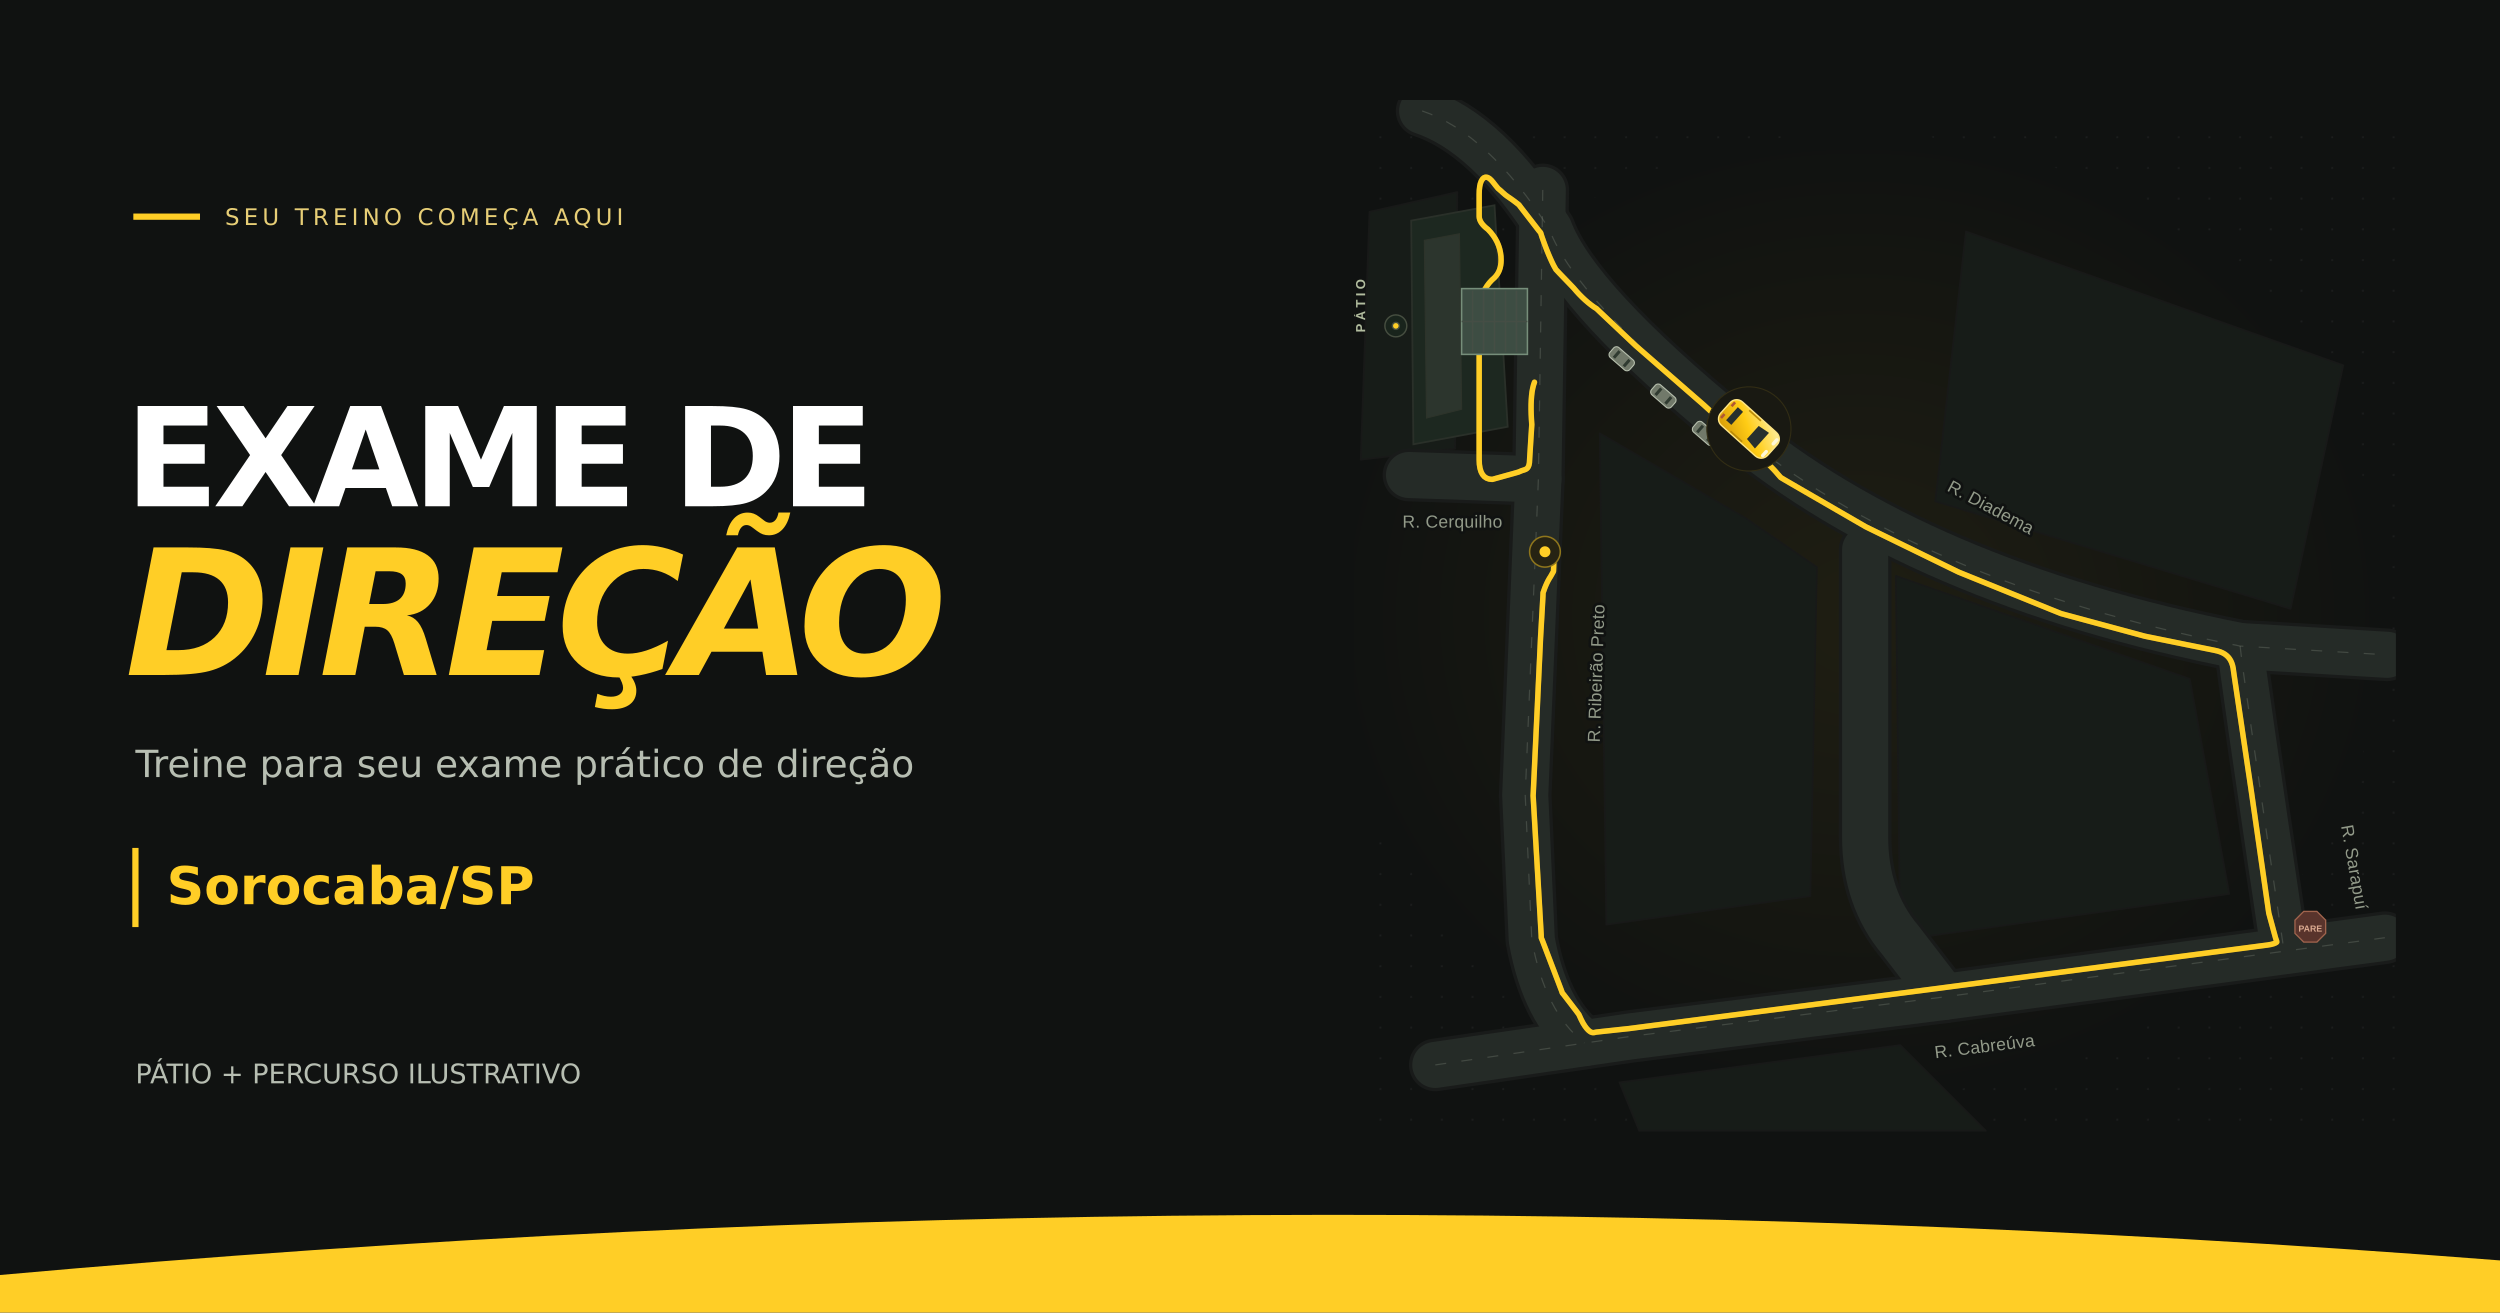
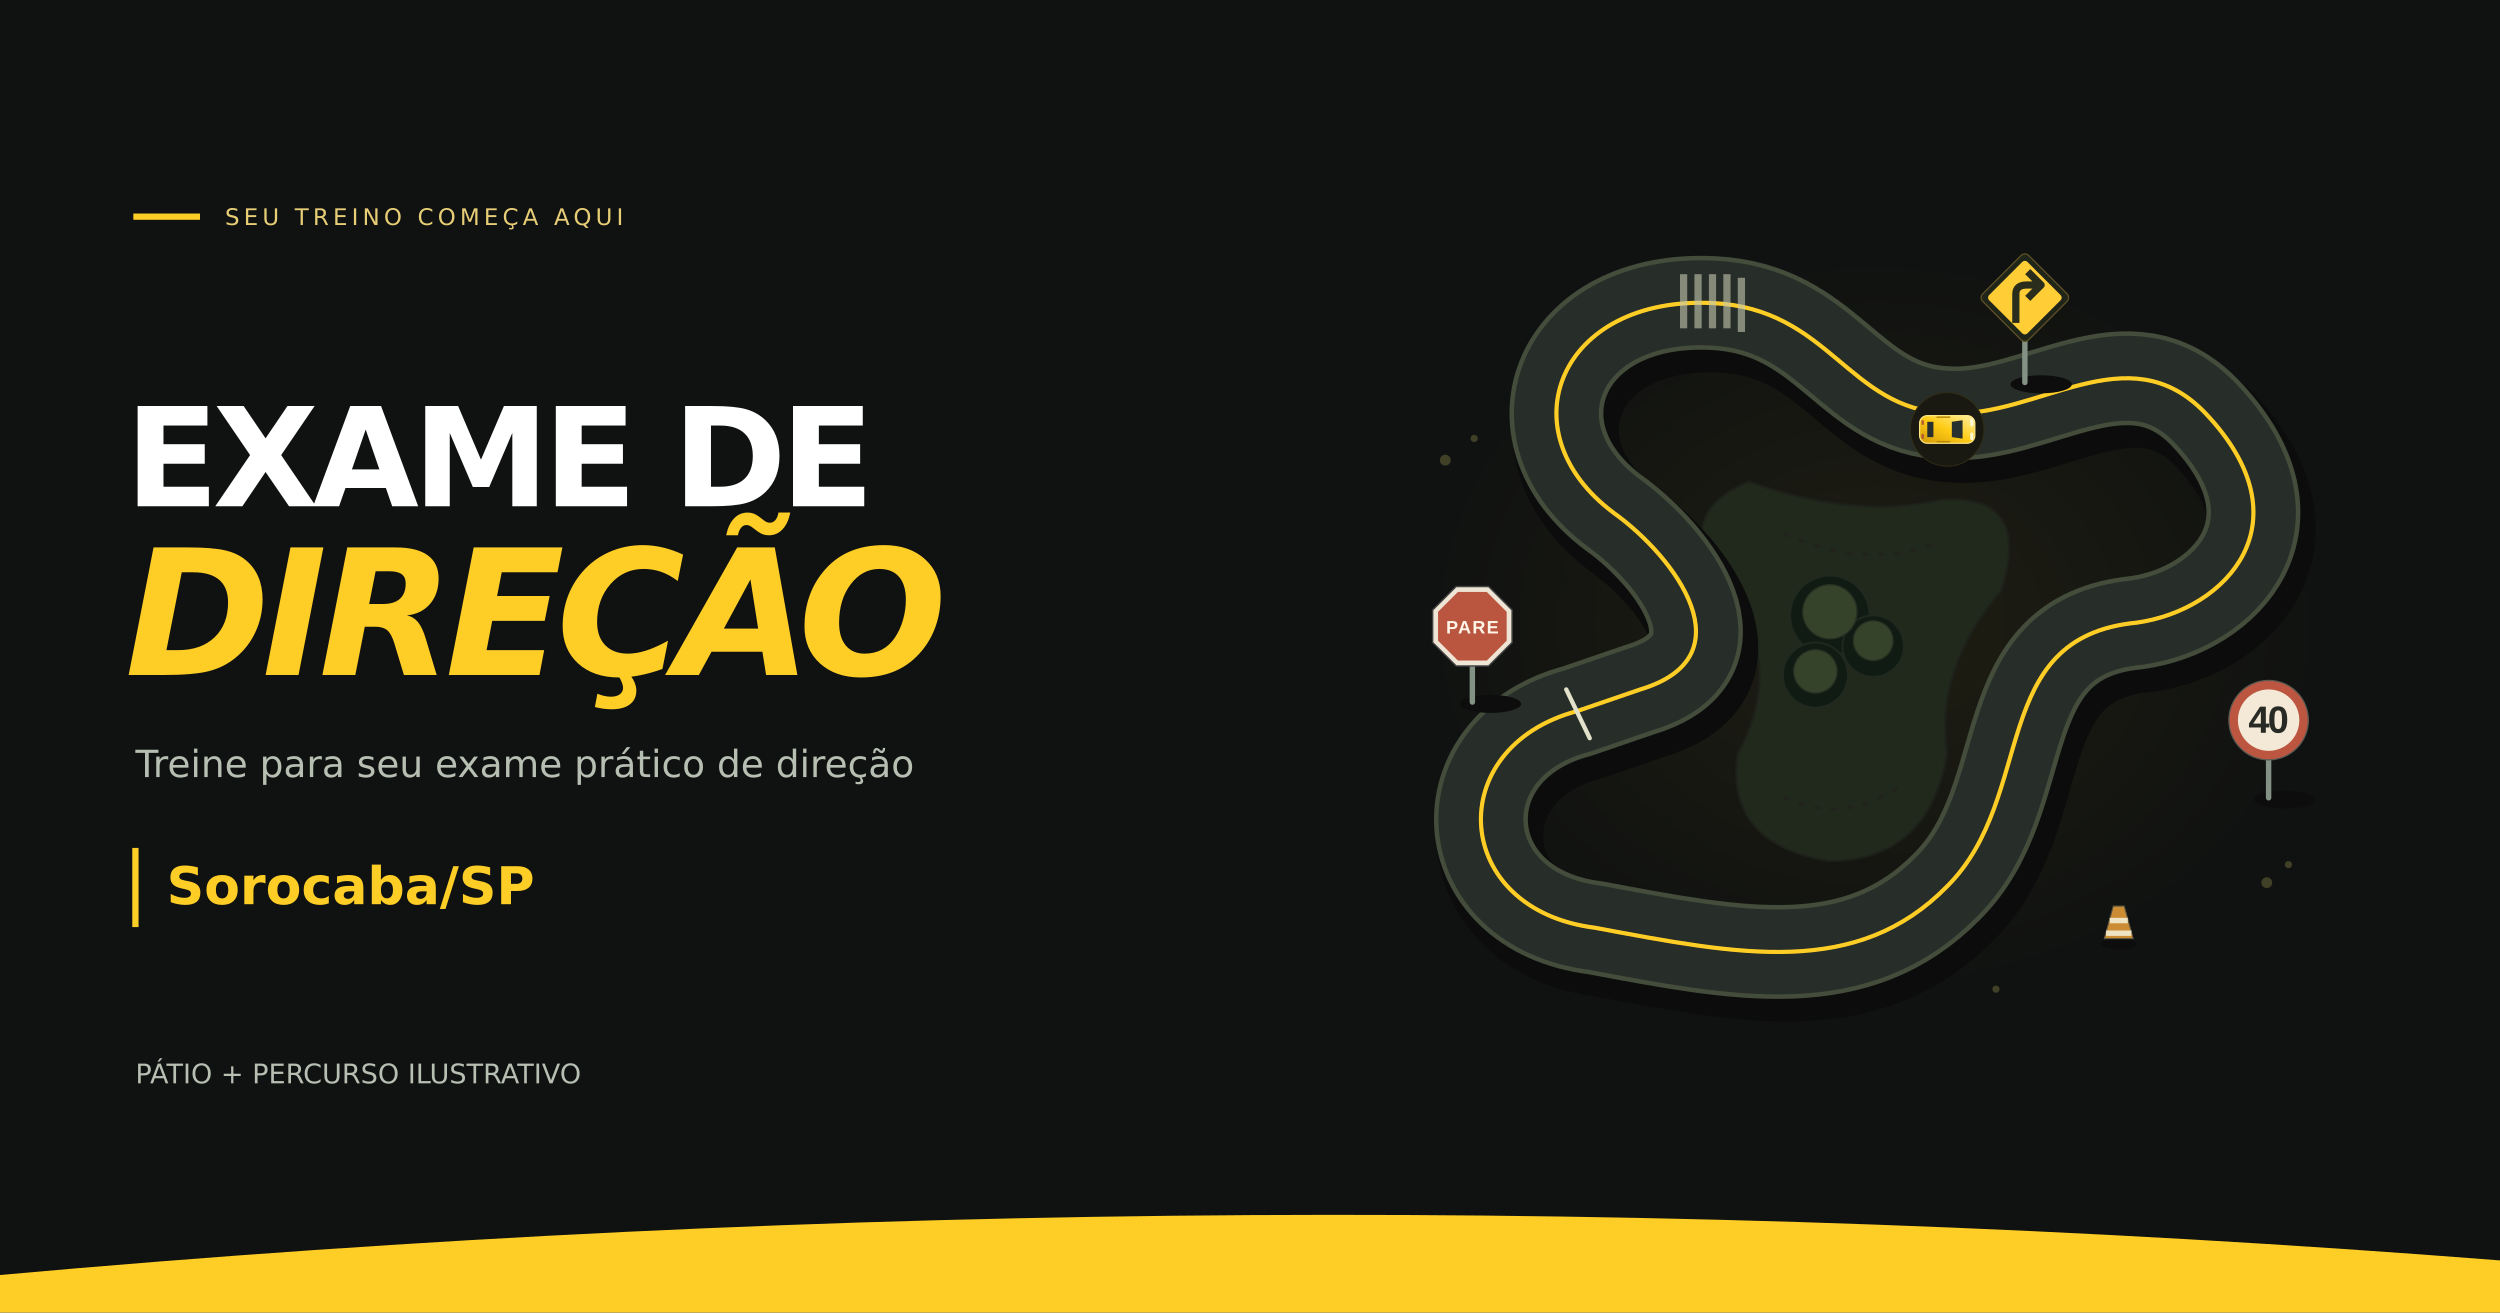
<svg xmlns="http://www.w3.org/2000/svg" width="1200" height="630" viewBox="0 0 1200 630">
-   <style>.hero-blocks path{fill:#171c18;stroke:#181918;stroke-width:.8;stroke-linejoin:round}
+   <style>.hero-blocks path{fill:#171c18;stroke:#171918;stroke-width:.8;stroke-linejoin:round}
.hero-road-outline path{fill:none;stroke:#191b1a;stroke-width:24;stroke-linejoin:round;stroke-linecap:round}.hero-roads path{fill:none;stroke:#252b27;stroke-width:21;stroke-linejoin:round;stroke-linecap:round}
.hero-lane-lines path{fill:none;stroke:#81897c;stroke-width:.55;stroke-dasharray:5 7;opacity:.32}
.hero-yard{fill:#1d2820;stroke:#2a3029;stroke-width:.8}.hero-yard-building{fill:#2c352d;stroke:#2d332a;stroke-width:.5}
#hero-route-base{fill:none;stroke:#79651a;stroke-width:2.4;stroke-linejoin:round;stroke-linecap:round}
#hero-route-progress{fill:none;stroke:#ffce26;stroke-width:2.5;stroke-linejoin:round;stroke-linecap:round;}
.hero-map-labels text{font-family:Arial,sans-serif;fill:#929a89;font-size:8px;letter-spacing:.1px;paint-order:stroke;stroke:#101211;stroke-width:2.5px;stroke-linejoin:round}
.hero-patio-pin{fill:#19241c;stroke:#464e40;stroke-width:.65}.hero-patio-pin text{fill:#b2bd9f;stroke:none;font:bold 6px Arial,sans-serif;letter-spacing:1.5px}
.hero-parked rect{fill:#71796a;stroke:#b7c0ae;stroke-width:.5}.hero-parked path{stroke:#303b31;stroke-width:1.4}
.hero-stop-pin path{fill:#59342c;stroke:#a1644d;stroke-width:.6}.hero-stop-pin text{fill:#dcab91;text-anchor:middle;font:bold 4px Arial,sans-serif}
.hero-destination circle:first-child{fill:#262313;stroke:#8f761c;stroke-width:.7}.hero-destination circle:last-child{fill:#ffce26}
.hero-car-aura{fill:#191912;stroke:#322d14;stroke-width:.6}
.hero-car-left,.hero-car-right{fill:#ffc129;opacity:0}.hero-preview[data-playing=true] #hero-car[data-signal=left] .hero-car-left,.hero-preview[data-playing=true] #hero-car[data-signal=right] .hero-car-right{opacity:1;animation:hero-signal .85s steps(2,end) infinite}
.hero-preview[data-playing=false] #hero-car[data-signal=left] .hero-car-left,.hero-preview[data-playing=false] #hero-car[data-signal=right] .hero-car-right{opacity:1}
#hero-car[data-under-roof=true]{opacity:.3}
.hero-canopy path:first-child{fill:#3d4d43;stroke:#768e7a;stroke-width:.7}.hero-canopy path:last-child{fill:none;stroke:#454e45;stroke-width:.7}
+ /* Estrada da capa: ilustração livre, com placas e paisagismo. */
+ .hero-preview:before{inset:13% -2% 3%;border-color:#151716;transform:rotate(-18deg)}
+ .hero-map-stage{aspect-ratio:600 / 480;mask-image:none}
+ .hero-park{fill:#20291c;stroke:#1d211a;stroke-width:1.2}
+ .hero-park-ring{fill:none;stroke:#21231c;stroke-width:2;stroke-linecap:round;stroke-dasharray:2 7}
+ .hero-trees circle:nth-child(-n+3){fill:#101c13;stroke:#20281f;stroke-width:1;}
+ .hero-trees circle:nth-child(n+4){fill:#34432a;stroke:#293023;stroke-width:.7}
+ .hero-scenic-dots{fill:#404027}
+ .hero-road-shadow{fill:none;stroke:#0b0c0b;stroke-width:59;transform:translate(5px,9px);stroke-linejoin:round}
+ .hero-ribbon-curb{fill:none;stroke:#444c3b;stroke-width:52;stroke-linejoin:round}
+ .hero-ribbon{fill:none;stroke:#272d28;stroke-width:47;stroke-linejoin:round}
+ .hero-ribbon-dashes{fill:none;stroke:#676b5e;stroke-width:1.15;stroke-dasharray:7 10;stroke-linecap:round}
+ .hero-road-art #hero-route-base{stroke:#5a4c18;stroke-width:2}.hero-road-art #hero-route-progress{stroke:#ffce26;stroke-width:2.3;}
+ .hero-crosswalk path{stroke:#c3c8af;stroke-width:4;opacity:.6}
+ .hero-stop-line{fill:none;stroke:#e2e1ca;stroke-width:2.4;stroke-linecap:round}
+ .hero-sign-shadow{fill:#0c0d0c}.hero-sign-post{fill:none;stroke:#839284;stroke-width:3;stroke-linecap:round}
+ .hero-road-sign{}
+ .hero-sign-stop-edge{fill:#efe5d4;stroke:#404141;stroke-width:.8}.hero-sign-stop-face{fill:#ba5540}.hero-sign-stop text{fill:#fff6e9;font:800 10px Arial,sans-serif;text-anchor:middle;letter-spacing:.7px}
+ .hero-sign-speed-edge{fill:#bd5640;stroke:#5c5a53;stroke-width:.7}.hero-sign-speed-face{fill:#f3e9d6}.hero-sign-speed text{fill:#282b25;text-anchor:middle;font:800 21px Arial,sans-serif;letter-spacing:-1px}
+ .hero-sign-curve-edge{fill:#20251a;stroke:#605124;stroke-width:.7}.hero-sign-curve-face{fill:#ffce36}.hero-sign-curve-arrow{fill:none;stroke:#2b2d1c;stroke-width:4;stroke-linecap:square;stroke-linejoin:round}
+ .hero-cones ellipse{fill:#0c0d0c}.hero-cones path:nth-child(2){fill:#cc8c33;stroke:#605841;stroke-width:.6}.hero-cones path:last-child{fill:none;stroke:#eee3c2;stroke-width:3}
+ .hero-cue{width:199px;min-height:51px;transition:opacity .15s,visibility .15s}
+ .hero-cue[data-visible=false]{opacity:0;visibility:hidden}.hero-cue[data-visible=true]{opacity:1;visibility:visible}
+ .hero-cue[data-kind=stop]{border-color:#603e2f}.hero-cue[data-kind=stop] .hero-cue-arrow{background:#bd5943;color:#fff5e6;font-size:.53rem;letter-spacing:.01em}.hero-cue[data-kind=stop] strong{color:#f5d4bc}
+ .hero-preview-caption{padding-top:13px;border-top:1px solid #1a1c1b}.hero-preview-caption&gt;.hero-art-motto{font-size:.48rem;letter-spacing:.14em;color:#c6b76e;font-weight:650}
+ @media(max-width:640px){.hero-map-stage{aspect-ratio:600 / 480}.hero-cue{width:180px;min-height:47px}.hero-preview-caption{margin-inline:6px;padding-inline:0}.hero-preview-caption&gt;.hero-art-motto{font-size:.43rem;letter-spacing:.11em}.hero-preview{margin-top:32px}}
+ @media(prefers-reduced-motion:reduce){.hero-cue{transition:none}}
</style>
  <rect width="1200" height="630" fill="#101211" />
  <path d="M0 612Q600 558 1200 605V630H0Z" fill="#ffce26" />
  <g font-family="DejaVu Sans,Arial,sans-serif">
    <path d="M64 104H96" stroke="#ffce26" stroke-width="3" />
    <text x="108" y="108" fill="#e7ce76" font-size="11" letter-spacing="2">SEU TREINO COMEÇA AQUI</text>
    <text x="60" y="243" fill="#fff" font-weight="900" font-size="66" letter-spacing="-3">EXAME DE</text>
    <text x="60" y="324" fill="#ffce26" font-weight="900" font-size="84" font-style="italic" letter-spacing="-4">DIREÇÃO</text>
    <text x="65" y="373" fill="#b7beb2" font-size="18">Treine para seu exame prático de direção</text>
    <path d="M65 407V445" stroke="#ffce26" stroke-width="3" />
    <text x="80" y="434" fill="#ffce26" font-size="25" font-weight="800">Sorocaba/SP</text>
    <text x="65" y="520" fill="#b7beb2" font-size="13">PÁTIO + PERCURSO ILUSTRATIVO</text>
  </g>
-   <svg x="650" y="48" width="500" height="500" id="hero-map" class="hero-map" viewBox="45 45 475 465" role="img" aria-label="Prévia ilustrativa do percurso nas ruas Ribeirão Preto, Cerquilho, Diadema, Sarapuí e Cabreúva, com carrinho animado">
+   <svg x="640" y="48" width="520" height="500" id="hero-map" class="hero-map hero-road-art" viewBox="0 0 600 500" role="img" aria-label="Ilustração animada de uma estrada com curvas suaves, carrinho e placas de trânsito. Cenário decorativo da capa.">
    <defs>
      <radialGradient id="hero-map-light">
        <stop stop-color="#1f1e12" />
        <stop offset="1" stop-color="#101211" />
      </radialGradient>
      <pattern id="hero-map-grid" width="14" height="14" patternUnits="userSpaceOnUse">
        <circle cx="1" cy="1" r=".5" fill="#1b1d1c" />
      </pattern>
      <linearGradient id="hero-car-paint" x2="1" y2="1">
        <stop stop-color="#fff0a4" />
        <stop offset=".5" stop-color="#ffcc15" />
        <stop offset="1" stop-color="#d39908" />
      </linearGradient>
    </defs>
-     <rect x="45" y="45" width="475" height="465" fill="url(#hero-map-grid)" />
-     <ellipse cx="275" cy="275" rx="240" ry="220" fill="url(#hero-map-light)" />
-     <g class="hero-blocks">
-       <path d="M52 91L92 82L91 199L48 204Z" />
-       <path d="M157 192L224 231L256 253L253 403L160 416Z" />
-       <path d="M292 257L426 304L444 402L294 423Z" />
-       <path d="M166 488L294 471L333 510H175Z" />
-       <path d="M324 100L496 161L472 272L310 223Z" />
+     <ellipse cx="300" cy="252" rx="250" ry="205" fill="url(#hero-map-light)" />
+     <g class="hero-scenery">
+       <path class="hero-park" d="M230 173Q290 194 336 183Q387 179 370 233Q333 277 340 323Q330 383 274 383Q217 373 224 324Q252 271 215 231Q187 191 230 173Z" />
+       <path class="hero-park-ring" d="M250 202Q295 222 333 207M250 348Q282 363 313 342" />
+       <g class="hero-trees">
+         <circle cx="275" cy="247" r="22" />
+         <circle cx="299" cy="264" r="17" />
+         <circle cx="267" cy="280" r="18" />
+         <circle cx="275" cy="245" r="15" />
+         <circle cx="299" cy="261" r="11" />
+         <circle cx="267" cy="278" r="12" />
+       </g>
+       <g class="hero-scenic-dots">
+         <circle cx="62" cy="161" r="3" />
+         <circle cx="78" cy="149" r="2" />
+         <circle cx="517" cy="395" r="3" />
+         <circle cx="529" cy="385" r="2" />
+         <circle cx="367" cy="454" r="2" />
+       </g>
    </g>
-     <g class="hero-road-outline">
-       <path d="M131 81L129 213L123 357L126 423Q132 456 150 470" />
-       <path d="M76 45Q106 55 134 99Q146 131 218 190Q302 260 449 289L516 293" />
-       <path d="M449 289Q450 300 469 428" />
-       <path d="M82 480L171 467L314 449L515 422" />
-       <path d="M70 211L129 213" />
-       <path d="M278 245L278 376Q278 404 294 423L314 449" />
+     <path class="hero-road-shadow" d="M145 420C65 410 60 320 135 300L170 288C230 270 190 215 155 190C95 145 125 70 210 74C275 77 285 133 340 135C390 138 440 90 483 135C540 195 495 244 445 251C362 259 390 347 340 397C290 448 225 435 145 420Z" />
+     <path class="hero-ribbon-curb" d="M145 420C65 410 60 320 135 300L170 288C230 270 190 215 155 190C95 145 125 70 210 74C275 77 285 133 340 135C390 138 440 90 483 135C540 195 495 244 445 251C362 259 390 347 340 397C290 448 225 435 145 420Z" />
+     <path id="hero-road-center" class="hero-ribbon" d="M145 420C65 410 60 320 135 300L170 288C230 270 190 215 155 190C95 145 125 70 210 74C275 77 285 133 340 135C390 138 440 90 483 135C540 195 495 244 445 251C362 259 390 347 340 397C290 448 225 435 145 420Z" />
+     <path class="hero-ribbon-dashes" d="M145 420C65 410 60 320 135 300L170 288C230 270 190 215 155 190C95 145 125 70 210 74C275 77 285 133 340 135C390 138 440 90 483 135C540 195 495 244 445 251C362 259 390 347 340 397C290 448 225 435 145 420Z" />
+     <path id="hero-route-base" d="M145 420C65 410 60 320 135 300L170 288C230 270 190 215 155 190C95 145 125 70 210 74C275 77 285 133 340 135C390 138 440 90 483 135C540 195 495 244 445 251C362 259 390 347 340 397C290 448 225 435 145 420Z" />
+     <path id="hero-route-progress" d="M145 420C65 410 60 320 135 300L170 288C230 270 190 215 155 190C95 145 125 70 210 74C275 77 285 133 340 135C390 138 440 90 483 135C540 195 495 244 445 251C362 259 390 347 340 397C290 448 225 435 145 420Z" />
+     <g class="hero-crosswalk">
+       <path d="M194 58V88M202 58V88M210 58V88M218 58V88M226 60V90" />
    </g>
-     <g class="hero-roads">
-       <path d="M131 81L129 213L123 357L126 423Q132 456 150 470" />
-       <path d="M76 45Q106 55 134 99Q146 131 218 190Q302 260 449 289L516 293" />
-       <path d="M449 289Q450 300 469 428" />
-       <path d="M82 480L171 467L314 449L515 422" />
-       <path d="M70 211L129 213" />
-       <path d="M278 245L278 376Q278 404 294 423L314 449" />
+     <path id="hero-stop-line" class="hero-stop-line" d="M129 288L142 315" />
+     <g class="hero-road-sign hero-sign-stop" transform="translate(77 252)">
+       <ellipse class="hero-sign-shadow" cx="10" cy="44" rx="17" ry="5" />
+       <path class="hero-sign-post" d="M0 13V43" />
+       <path class="hero-sign-stop-edge" d="M-9-21H9L22-8V10L9 23H-9L-22 10V-8Z" />
+       <path class="hero-sign-stop-face" d="M-8-18H8L19-7V9L8 20H-8L-19 9V-7Z" />
+       <text y="5">PARE</text>
    </g>
-     <g class="hero-lane-lines">
-       <path d="M131 81L129 213L123 357L126 423Q132 456 150 470" />
-       <path d="M76 45Q106 55 134 99Q146 131 218 190Q302 260 449 289L516 293" />
-       <path d="M449 289Q450 300 469 428" />
-       <path d="M82 480L171 467L314 449L515 422" />
+     <g class="hero-road-sign hero-sign-speed" transform="translate(518 305)">
+       <ellipse class="hero-sign-shadow" cx="9" cy="44" rx="17" ry="5" />
+       <path class="hero-sign-post" d="M0 14V43" />
+       <circle class="hero-sign-speed-edge" r="22" />
+       <circle class="hero-sign-speed-face" r="17" />
+       <text y="7">40</text>
    </g>
-     <path class="hero-yard" d="M71 95L109 88L115 189L72 197Z" />
-     <path class="hero-yard-building" d="M77 104L93 101L94 181L78 185Z" />
-     <path id="hero-route-base" d="M127.22 168.70 L126.79 169.95 L126.41 171.49 L126.11 173.13 L125.90 174.89 L125.76 176.78 L125.68 178.80 L125.67 180.96 L125.72 183.26 L125.84 185.71 L126.00 188.05 L126.00 188.05 L125.90 189.53 L125.79 191.31 L125.67 193.08 L125.56 194.86 L125.45 196.64 L125.34 198.42 L125.23 200.19 L125.12 201.97 L125.01 203.76 L124.92 205.39 L124.71 206.46 L124.42 207.21 L124.10 207.72 L123.72 208.10 L123.21 208.42 L122.46 208.71 L121.41 209.03 L119.90 209.67 L118.00 210.22 L116.00 210.78 L114.00 211.33 L112.00 211.89 L110.00 212.44 L108.00 213.00 L108.00 213.00 L106.59 212.86 L105.38 212.44 L104.34 211.73 L103.50 210.75 L102.84 209.48 L102.38 207.94 L102.09 206.11 L102.00 204.00 L102.00 202.03 L102.00 200.06 L102.00 198.09 L102.00 196.11 L102.00 194.14 L102.00 192.17 L102.00 190.20 L102.00 188.23 L102.00 186.26 L102.00 184.29 L102.00 182.31 L102.00 180.34 L102.00 178.37 L102.00 176.40 L102.00 174.43 L102.00 172.46 L102.00 170.49 L102.00 168.51 L102.00 166.54 L102.00 164.57 L102.00 162.60 L102.00 160.63 L102.00 158.66 L102.00 156.69 L102.00 154.71 L102.00 152.74 L102.00 150.77 L102.00 148.80 L102.00 146.83 L102.00 144.86 L102.00 142.89 L102.00 140.91 L102.00 138.94 L102.00 136.97 L102.00 135.00 L102.00 135.00 L102.28 133.05 L102.69 131.20 L103.22 129.44 L103.88 127.79 L104.65 126.23 L105.56 124.78 L106.58 123.42 L107.73 122.16 L109.00 121.00 L109.70 120.22 L110.31 119.38 L110.83 118.47 L111.25 117.50 L111.58 116.47 L111.81 115.38 L111.95 114.22 L112.00 113.00 L112.00 113.00 L111.93 111.25 L111.70 109.54 L111.33 107.89 L110.81 106.28 L110.15 104.73 L109.33 103.22 L108.37 101.77 L107.26 100.36 L106.00 99.00 L105.06 98.25 L104.25 97.50 L103.56 96.75 L103.00 96.00 L102.56 95.25 L102.25 94.50 L102.06 93.75 L102.00 93.00 L102.00 91.50 L102.00 90.00 L102.00 90.00 L102.00 88.25 L102.00 86.50 L102.00 84.75 L102.00 83.00 L102.06 81.12 L102.24 79.50 L102.53 78.12 L102.95 76.99 L103.48 76.11 L104.13 75.47 L104.93 75.17 L105.79 75.29 L106.64 75.75 L107.48 76.50 L108.34 77.49 L109.27 78.70 L110.60 80.33 L111.92 81.44 L112.90 82.36 L113.95 83.26 L115.11 84.12 L116.37 84.97 L117.68 85.90 L119.04 86.94 L120.14 87.80 L120.14 87.80 L121.01 88.97 L122.19 90.49 L123.37 92.01 L124.55 93.54 L125.73 95.06 L126.90 96.58 L128.08 98.10 L129.26 99.63 L130.04 100.53 L130.57 102.24 L131.34 104.42 L132.10 106.49 L132.86 108.46 L133.63 110.33 L134.39 112.10 L135.15 113.77 L135.91 115.34 L136.99 117.28 L138.62 119.02 L139.92 120.37 L141.22 121.72 L142.52 123.07 L143.82 124.42 L145.04 125.69 L146.26 127.11 L147.60 128.57 L148.96 129.94 L150.32 131.22 L151.70 132.41 L153.10 133.51 L154.51 134.52 L155.50 135.13 L156.64 136.22 L158.02 137.52 L159.41 138.83 L160.79 140.14 L162.18 141.45 L163.56 142.75 L164.95 144.06 L166.33 145.37 L167.72 146.68 L169.10 147.98 L170.48 149.29 L171.87 150.60 L173.31 151.96 L174.85 153.30 L176.33 154.59 L177.80 155.87 L179.28 157.16 L180.75 158.44 L182.23 159.73 L183.71 161.02 L185.18 162.30 L186.66 163.59 L188.13 164.87 L189.61 166.16 L191.09 167.44 L192.56 168.73 L194.04 170.02 L195.52 171.30 L196.99 172.59 L198.47 173.87 L199.94 175.16 L201.42 176.44 L202.90 177.73 L204.34 178.99 L205.74 180.27 L207.18 181.58 L208.62 182.89 L210.05 184.20 L211.49 185.52 L212.93 186.83 L214.37 188.14 L215.80 189.45 L217.24 190.77 L218.68 192.08 L220.12 193.39 L221.55 194.70 L222.99 196.02 L224.43 197.33 L225.87 198.64 L227.32 199.97 L229.24 201.69 L230.98 203.29 L232.57 204.79 L234.01 206.17 L235.29 207.46 L236.42 208.62 L237.38 209.68 L238.17 210.61 L239.52 212.14 L241.66 213.42 L243.32 214.38 L244.98 215.34 L246.64 216.31 L248.30 217.27 L249.96 218.23 L251.62 219.19 L253.28 220.15 L254.94 221.11 L256.61 222.07 L258.27 223.03 L259.93 223.99 L261.59 224.95 L263.25 225.91 L264.91 226.88 L266.57 227.84 L268.23 228.80 L269.89 229.76 L271.55 230.72 L273.21 231.68 L274.88 232.64 L276.54 233.60 L278.32 234.63 L280.20 235.55 L281.95 236.40 L283.70 237.26 L285.45 238.11 L287.20 238.97 L288.95 239.82 L290.70 240.67 L292.45 241.53 L294.20 242.38 L295.95 243.24 L297.70 244.09 L299.45 244.94 L301.20 245.80 L302.95 246.65 L304.70 247.51 L306.45 248.36 L308.20 249.22 L309.95 250.07 L311.70 250.92 L313.45 251.78 L315.20 252.63 L316.95 253.49 L318.70 254.34 L320.57 255.25 L322.48 256.03 L324.27 256.75 L326.05 257.48 L327.84 258.20 L329.62 258.92 L331.41 259.65 L333.19 260.37 L334.97 261.09 L336.76 261.81 L338.54 262.54 L340.33 263.26 L342.11 263.98 L343.90 264.71 L345.68 265.43 L347.47 266.15 L349.25 266.88 L351.04 267.60 L352.82 268.32 L354.61 269.05 L356.39 269.77 L358.17 270.49 L359.96 271.21 L361.74 271.94 L363.53 272.66 L365.31 273.38 L367.33 274.19 L369.45 274.77 L371.34 275.28 L373.23 275.79 L375.12 276.30 L377.01 276.81 L378.90 277.32 L380.79 277.83 L382.68 278.34 L384.57 278.85 L386.46 279.36 L388.35 279.87 L390.24 280.38 L392.13 280.89 L394.02 281.40 L395.91 281.91 L397.80 282.42 L399.69 282.93 L401.58 283.44 L403.47 283.95 L405.48 284.49 L405.48 284.49 L407.46 284.90 L409.32 285.27 L411.18 285.65 L413.04 286.03 L414.90 286.40 L416.76 286.78 L418.62 287.16 L420.48 287.53 L422.34 287.91 L424.19 288.29 L426.05 288.66 L427.91 289.04 L429.77 289.41 L431.63 289.79 L433.49 290.17 L435.35 290.54 L437.16 290.91 L438.71 291.26 L439.97 291.66 L441.07 292.14 L442.02 292.69 L442.83 293.31 L443.54 293.99 L444.16 294.76 L444.69 295.64 L445.15 296.64 L445.53 297.79 L445.82 299.09 L446.04 300.75 L446.33 302.71 L446.61 304.64 L446.90 306.57 L447.19 308.50 L447.47 310.43 L447.76 312.36 L448.04 314.29 L448.33 316.21 L448.61 318.14 L448.90 320.07 L449.19 322.00 L449.47 323.93 L449.76 325.86 L450.04 327.79 L450.33 329.71 L450.61 331.64 L450.90 333.57 L451.19 335.50 L451.47 337.43 L451.76 339.36 L452.04 341.29 L452.33 343.21 L452.61 345.14 L452.90 347.07 L453.19 349.00 L453.47 350.93 L453.76 352.86 L454.04 354.78 L454.32 356.69 L454.59 358.62 L454.87 360.54 L455.14 362.46 L455.42 364.39 L455.70 366.31 L455.97 368.24 L456.25 370.16 L456.52 372.08 L456.80 374.01 L457.07 375.93 L457.35 377.86 L457.63 379.78 L457.90 381.71 L458.18 383.63 L458.45 385.55 L458.73 387.48 L459.01 389.40 L459.28 391.33 L459.56 393.25 L459.83 395.17 L460.11 397.10 L460.39 399.02 L460.66 400.95 L460.94 402.87 L461.21 404.80 L461.49 406.72 L461.76 408.64 L462.08 410.81 L462.08 410.81 L462.64 412.89 L463.14 414.72 L463.64 416.55 L464.14 418.39 L464.64 420.22 L465.17 422.16 L465.62 423.43 L465.69 423.91 L465.69 424.02 L465.70 423.98 L465.63 424.06 L465.26 424.32 L464.44 424.68 L463.18 425.04 L461.39 425.35 L459.50 425.59 L457.53 425.85 L455.55 426.11 L453.57 426.37 L451.60 426.63 L449.62 426.89 L447.65 427.15 L445.67 427.41 L443.69 427.67 L441.72 427.93 L439.74 428.19 L437.77 428.45 L435.79 428.71 L433.81 428.97 L431.84 429.23 L429.86 429.49 L427.89 429.75 L425.91 430.01 L423.93 430.27 L421.96 430.53 L419.98 430.79 L418.01 431.05 L416.03 431.31 L414.05 431.57 L412.08 431.83 L410.10 432.09 L408.13 432.35 L406.15 432.61 L404.17 432.87 L402.20 433.13 L400.22 433.39 L398.25 433.65 L396.27 433.91 L394.29 434.17 L392.32 434.43 L390.34 434.69 L388.37 434.95 L386.39 435.21 L384.41 435.47 L382.44 435.73 L380.46 435.99 L378.49 436.25 L376.51 436.51 L374.53 436.77 L372.56 437.03 L370.58 437.29 L368.61 437.55 L366.63 437.81 L364.65 438.07 L362.68 438.33 L360.70 438.59 L358.73 438.85 L356.75 439.11 L354.77 439.37 L352.80 439.63 L350.82 439.89 L348.85 440.15 L346.87 440.41 L344.89 440.67 L342.92 440.93 L340.94 441.19 L338.97 441.45 L336.99 441.71 L335.01 441.97 L333.04 442.23 L331.06 442.49 L329.09 442.75 L327.11 443.01 L325.13 443.27 L323.16 443.53 L321.18 443.79 L319.21 444.05 L317.23 444.31 L315.25 444.57 L313.28 444.83 L311.33 445.09 L309.37 445.34 L307.41 445.60 L305.45 445.85 L303.49 446.11 L301.53 446.36 L299.57 446.62 L297.61 446.87 L295.65 447.13 L293.70 447.38 L291.74 447.64 L289.78 447.89 L287.82 448.15 L285.86 448.40 L283.90 448.66 L281.94 448.91 L279.98 449.16 L278.02 449.42 L276.06 449.67 L274.11 449.93 L272.15 450.18 L270.19 450.44 L268.23 450.69 L266.27 450.95 L264.31 451.20 L262.35 451.46 L260.39 451.71 L258.43 451.97 L256.48 452.22 L254.52 452.48 L252.56 452.73 L250.60 452.99 L248.64 453.24 L246.68 453.50 L244.72 453.75 L242.76 454.01 L240.80 454.26 L238.85 454.52 L236.89 454.77 L234.93 455.03 L232.97 455.28 L231.01 455.53 L229.05 455.79 L227.09 456.04 L225.13 456.30 L223.17 456.55 L221.22 456.81 L219.26 457.06 L217.30 457.32 L215.34 457.57 L213.38 457.83 L211.42 458.08 L209.46 458.34 L207.50 458.59 L205.54 458.85 L203.59 459.10 L201.63 459.36 L199.67 459.61 L197.71 459.87 L195.75 460.12 L193.79 460.38 L191.83 460.63 L189.87 460.89 L187.91 461.14 L185.96 461.40 L184.00 461.65 L182.04 461.90 L180.08 462.16 L178.12 462.41 L176.16 462.67 L174.20 462.92 L172.24 463.18 L170.33 463.43 L170.33 463.43 L168.52 463.62 L166.67 463.82 L164.82 464.02 L162.97 464.22 L161.12 464.42 L159.27 464.62 L157.42 464.82 L155.43 465.04 L154.32 465.27 L153.85 465.28 L153.42 465.20 L152.94 465.02 L152.38 464.67 L151.72 464.12 L150.98 463.32 L150.19 462.26 L149.36 460.93 L148.53 459.33 L147.46 457.00 L146.09 455.15 L145.00 453.74 L143.92 452.32 L142.83 450.91 L141.74 449.49 L140.66 448.08 L139.90 447.16 L139.47 445.93 L138.80 444.18 L138.14 442.43 L137.47 440.69 L136.80 438.94 L136.14 437.19 L135.47 435.45 L134.80 433.70 L134.14 431.95 L133.47 430.21 L132.80 428.46 L132.14 426.71 L131.47 424.97 L130.80 423.22 L130.32 422.08 L130.28 420.68 L130.16 418.69 L130.05 416.71 L129.93 414.72 L129.82 412.73 L129.70 410.74 L129.59 408.75 L129.47 406.77 L129.36 404.78 L129.24 402.79 L129.13 400.80 L129.01 398.81 L128.90 396.83 L128.78 394.84 L128.67 392.85 L128.55 390.86 L128.44 388.87 L128.32 386.89 L128.21 384.90 L128.09 382.91 L127.98 380.92 L127.86 378.94 L127.74 376.95 L127.63 374.96 L127.51 372.97 L127.40 370.98 L127.28 369.00 L127.17 367.01 L127.05 365.02 L126.94 363.03 L126.82 361.04 L126.71 359.06 L126.60 357.28 L126.69 355.53 L126.78 353.58 L126.87 351.63 L126.96 349.67 L127.06 347.72 L127.15 345.76 L127.24 343.81 L127.33 341.86 L127.42 339.90 L127.51 337.95 L127.61 335.99 L127.70 334.04 L127.79 332.09 L127.88 330.13 L127.97 328.18 L128.07 326.22 L128.16 324.27 L128.25 322.31 L128.34 320.36 L128.43 318.41 L128.53 316.45 L128.62 314.50 L128.71 312.54 L128.80 310.59 L128.89 308.64 L128.98 306.68 L129.08 304.73 L129.17 302.77 L129.26 300.82 L129.35 298.87 L129.44 296.91 L129.54 294.96 L129.63 293.00 L129.72 291.05 L129.81 289.10 L129.90 287.14 L129.99 285.21 L129.99 285.21 L130.10 283.32 L130.21 281.41 L130.32 279.50 L130.43 277.59 L130.54 275.68 L130.65 273.77 L130.76 271.86 L130.87 269.96 L130.98 268.05 L131.08 266.14 L131.14 264.67 L131.46 263.82 L131.91 262.55 L132.40 261.36 L132.91 260.23 L133.44 259.17 L134.00 258.18 L134.59 257.26 L135.89 254.94 L136.00 252.00 L136.00 250.00 L136.00 248.00 L136.00 246.00" />
-     <path id="hero-route-progress" d="M127.22 168.70 L126.79 169.95 L126.41 171.49 L126.11 173.13 L125.90 174.89 L125.76 176.78 L125.68 178.80 L125.67 180.96 L125.72 183.26 L125.84 185.71 L126.00 188.05 L126.00 188.05 L125.90 189.53 L125.79 191.31 L125.67 193.08 L125.56 194.86 L125.45 196.64 L125.34 198.42 L125.23 200.19 L125.12 201.97 L125.01 203.76 L124.92 205.39 L124.71 206.46 L124.42 207.21 L124.10 207.72 L123.72 208.10 L123.21 208.42 L122.46 208.71 L121.41 209.03 L119.90 209.67 L118.00 210.22 L116.00 210.78 L114.00 211.33 L112.00 211.89 L110.00 212.44 L108.00 213.00 L108.00 213.00 L106.59 212.86 L105.38 212.44 L104.34 211.73 L103.50 210.75 L102.84 209.48 L102.38 207.94 L102.09 206.11 L102.00 204.00 L102.00 202.03 L102.00 200.06 L102.00 198.09 L102.00 196.11 L102.00 194.14 L102.00 192.17 L102.00 190.20 L102.00 188.23 L102.00 186.26 L102.00 184.29 L102.00 182.31 L102.00 180.34 L102.00 178.37 L102.00 176.40 L102.00 174.43 L102.00 172.46 L102.00 170.49 L102.00 168.51 L102.00 166.54 L102.00 164.57 L102.00 162.60 L102.00 160.63 L102.00 158.66 L102.00 156.69 L102.00 154.71 L102.00 152.74 L102.00 150.77 L102.00 148.80 L102.00 146.83 L102.00 144.86 L102.00 142.89 L102.00 140.91 L102.00 138.94 L102.00 136.97 L102.00 135.00 L102.00 135.00 L102.28 133.05 L102.69 131.20 L103.22 129.44 L103.88 127.79 L104.65 126.23 L105.56 124.78 L106.58 123.42 L107.73 122.16 L109.00 121.00 L109.70 120.22 L110.31 119.38 L110.83 118.47 L111.25 117.50 L111.58 116.47 L111.81 115.38 L111.95 114.22 L112.00 113.00 L112.00 113.00 L111.93 111.25 L111.70 109.54 L111.33 107.89 L110.81 106.28 L110.15 104.73 L109.33 103.22 L108.37 101.77 L107.26 100.36 L106.00 99.00 L105.06 98.25 L104.25 97.50 L103.56 96.75 L103.00 96.00 L102.56 95.25 L102.25 94.50 L102.06 93.75 L102.00 93.00 L102.00 91.50 L102.00 90.00 L102.00 90.00 L102.00 88.25 L102.00 86.50 L102.00 84.75 L102.00 83.00 L102.06 81.12 L102.24 79.50 L102.53 78.12 L102.95 76.99 L103.48 76.11 L104.13 75.47 L104.93 75.17 L105.79 75.29 L106.64 75.75 L107.48 76.50 L108.34 77.49 L109.27 78.70 L110.60 80.33 L111.92 81.44 L112.90 82.36 L113.95 83.26 L115.11 84.12 L116.37 84.97 L117.68 85.90 L119.04 86.94 L120.14 87.80 L120.14 87.80 L121.01 88.97 L122.19 90.49 L123.37 92.01 L124.55 93.54 L125.73 95.06 L126.90 96.58 L128.08 98.10 L129.26 99.63 L130.04 100.53 L130.57 102.24 L131.34 104.42 L132.10 106.49 L132.86 108.46 L133.63 110.33 L134.39 112.10 L135.15 113.77 L135.91 115.34 L136.99 117.28 L138.62 119.02 L139.92 120.37 L141.22 121.72 L142.52 123.07 L143.82 124.42 L145.04 125.69 L146.26 127.11 L147.60 128.57 L148.96 129.94 L150.32 131.22 L151.70 132.41 L153.10 133.51 L154.51 134.52 L155.50 135.13 L156.64 136.22 L158.02 137.52 L159.41 138.83 L160.79 140.14 L162.18 141.45 L163.56 142.75 L164.95 144.06 L166.33 145.37 L167.72 146.68 L169.10 147.98 L170.48 149.29 L171.87 150.60 L173.31 151.96 L174.85 153.30 L176.33 154.59 L177.80 155.87 L179.28 157.16 L180.75 158.44 L182.23 159.73 L183.71 161.02 L185.18 162.30 L186.66 163.59 L188.13 164.87 L189.61 166.16 L191.09 167.44 L192.56 168.73 L194.04 170.02 L195.52 171.30 L196.99 172.59 L198.47 173.87 L199.94 175.16 L201.42 176.44 L202.90 177.73 L204.34 178.99 L205.74 180.27 L207.18 181.58 L208.62 182.89 L210.05 184.20 L211.49 185.52 L212.93 186.83 L214.37 188.14 L215.80 189.45 L217.24 190.77 L218.68 192.08 L220.12 193.39 L221.55 194.70 L222.99 196.02 L224.43 197.33 L225.87 198.64 L227.32 199.97 L229.24 201.69 L230.98 203.29 L232.57 204.79 L234.01 206.17 L235.29 207.46 L236.42 208.62 L237.38 209.68 L238.17 210.61 L239.52 212.14 L241.66 213.42 L243.32 214.38 L244.98 215.34 L246.64 216.31 L248.30 217.27 L249.96 218.23 L251.62 219.19 L253.28 220.15 L254.94 221.11 L256.61 222.07 L258.27 223.03 L259.93 223.99 L261.59 224.95 L263.25 225.91 L264.91 226.88 L266.57 227.84 L268.23 228.80 L269.89 229.76 L271.55 230.72 L273.21 231.68 L274.88 232.64 L276.54 233.60 L278.32 234.63 L280.20 235.55 L281.95 236.40 L283.70 237.26 L285.45 238.11 L287.20 238.97 L288.95 239.82 L290.70 240.67 L292.45 241.53 L294.20 242.38 L295.95 243.24 L297.70 244.09 L299.45 244.94 L301.20 245.80 L302.95 246.65 L304.70 247.51 L306.45 248.36 L308.20 249.22 L309.95 250.07 L311.70 250.92 L313.45 251.78 L315.20 252.63 L316.95 253.49 L318.70 254.34 L320.57 255.25 L322.48 256.03 L324.27 256.75 L326.05 257.48 L327.84 258.20 L329.62 258.92 L331.41 259.65 L333.19 260.37 L334.97 261.09 L336.76 261.81 L338.54 262.54 L340.33 263.26 L342.11 263.98 L343.90 264.71 L345.68 265.43 L347.47 266.15 L349.25 266.88 L351.04 267.60 L352.82 268.32 L354.61 269.05 L356.39 269.77 L358.17 270.49 L359.96 271.21 L361.74 271.94 L363.53 272.66 L365.31 273.38 L367.33 274.19 L369.45 274.77 L371.34 275.28 L373.23 275.79 L375.12 276.30 L377.01 276.81 L378.90 277.32 L380.79 277.83 L382.68 278.34 L384.57 278.85 L386.46 279.36 L388.35 279.87 L390.24 280.38 L392.13 280.89 L394.02 281.40 L395.91 281.91 L397.80 282.42 L399.69 282.93 L401.58 283.44 L403.47 283.95 L405.48 284.49 L405.48 284.49 L407.46 284.90 L409.32 285.27 L411.18 285.65 L413.04 286.03 L414.90 286.40 L416.76 286.78 L418.62 287.16 L420.48 287.53 L422.34 287.91 L424.19 288.29 L426.05 288.66 L427.91 289.04 L429.77 289.41 L431.63 289.79 L433.49 290.17 L435.35 290.54 L437.16 290.91 L438.71 291.26 L439.97 291.66 L441.07 292.14 L442.02 292.69 L442.83 293.31 L443.54 293.99 L444.16 294.76 L444.69 295.64 L445.15 296.64 L445.53 297.79 L445.82 299.09 L446.04 300.75 L446.33 302.71 L446.61 304.64 L446.90 306.57 L447.19 308.50 L447.47 310.43 L447.76 312.36 L448.04 314.29 L448.33 316.21 L448.61 318.14 L448.90 320.07 L449.19 322.00 L449.47 323.93 L449.76 325.86 L450.04 327.79 L450.33 329.71 L450.61 331.64 L450.90 333.57 L451.19 335.50 L451.47 337.43 L451.76 339.36 L452.04 341.29 L452.33 343.21 L452.61 345.14 L452.90 347.07 L453.19 349.00 L453.47 350.93 L453.76 352.86 L454.04 354.78 L454.32 356.69 L454.59 358.62 L454.87 360.54 L455.14 362.46 L455.42 364.39 L455.70 366.31 L455.97 368.24 L456.25 370.16 L456.52 372.08 L456.80 374.01 L457.07 375.93 L457.35 377.86 L457.63 379.78 L457.90 381.71 L458.18 383.63 L458.45 385.55 L458.73 387.48 L459.01 389.40 L459.28 391.33 L459.56 393.25 L459.83 395.17 L460.11 397.10 L460.39 399.02 L460.66 400.95 L460.94 402.87 L461.21 404.80 L461.49 406.72 L461.76 408.64 L462.08 410.81 L462.08 410.81 L462.64 412.89 L463.14 414.72 L463.64 416.55 L464.14 418.39 L464.64 420.22 L465.17 422.16 L465.62 423.43 L465.69 423.91 L465.69 424.02 L465.70 423.98 L465.63 424.06 L465.26 424.32 L464.44 424.68 L463.18 425.04 L461.39 425.35 L459.50 425.59 L457.53 425.85 L455.55 426.11 L453.57 426.37 L451.60 426.63 L449.62 426.89 L447.65 427.15 L445.67 427.41 L443.69 427.67 L441.72 427.93 L439.74 428.19 L437.77 428.45 L435.79 428.71 L433.81 428.97 L431.84 429.23 L429.86 429.49 L427.89 429.75 L425.91 430.01 L423.93 430.27 L421.96 430.53 L419.98 430.79 L418.01 431.05 L416.03 431.31 L414.05 431.57 L412.08 431.83 L410.10 432.09 L408.13 432.35 L406.15 432.61 L404.17 432.87 L402.20 433.13 L400.22 433.39 L398.25 433.65 L396.27 433.91 L394.29 434.17 L392.32 434.43 L390.34 434.69 L388.37 434.95 L386.39 435.21 L384.41 435.47 L382.44 435.73 L380.46 435.99 L378.49 436.25 L376.51 436.51 L374.53 436.77 L372.56 437.03 L370.58 437.29 L368.61 437.55 L366.63 437.81 L364.65 438.07 L362.68 438.33 L360.70 438.59 L358.73 438.85 L356.75 439.11 L354.77 439.37 L352.80 439.63 L350.82 439.89 L348.85 440.15 L346.87 440.41 L344.89 440.67 L342.92 440.93 L340.94 441.19 L338.97 441.45 L336.99 441.71 L335.01 441.97 L333.04 442.23 L331.06 442.49 L329.09 442.75 L327.11 443.01 L325.13 443.27 L323.16 443.53 L321.18 443.79 L319.21 444.05 L317.23 444.31 L315.25 444.57 L313.28 444.83 L311.33 445.09 L309.37 445.34 L307.41 445.60 L305.45 445.85 L303.49 446.11 L301.53 446.36 L299.57 446.62 L297.61 446.87 L295.65 447.13 L293.70 447.38 L291.74 447.64 L289.78 447.89 L287.82 448.15 L285.86 448.40 L283.90 448.66 L281.94 448.91 L279.98 449.16 L278.02 449.42 L276.06 449.67 L274.11 449.93 L272.15 450.18 L270.19 450.44 L268.23 450.69 L266.27 450.95 L264.31 451.20 L262.35 451.46 L260.39 451.71 L258.43 451.97 L256.48 452.22 L254.52 452.48 L252.56 452.73 L250.60 452.99 L248.64 453.24 L246.68 453.50 L244.72 453.75 L242.76 454.01 L240.80 454.26 L238.85 454.52 L236.89 454.77 L234.93 455.03 L232.97 455.28 L231.01 455.53 L229.05 455.79 L227.09 456.04 L225.13 456.30 L223.17 456.55 L221.22 456.81 L219.26 457.06 L217.30 457.32 L215.34 457.57 L213.38 457.83 L211.42 458.08 L209.46 458.34 L207.50 458.59 L205.54 458.85 L203.59 459.10 L201.63 459.36 L199.67 459.61 L197.71 459.87 L195.75 460.12 L193.79 460.38 L191.83 460.63 L189.87 460.89 L187.91 461.14 L185.96 461.40 L184.00 461.65 L182.04 461.90 L180.08 462.16 L178.12 462.41 L176.16 462.67 L174.20 462.92 L172.24 463.18 L170.33 463.43 L170.33 463.43 L168.52 463.62 L166.67 463.82 L164.82 464.02 L162.97 464.22 L161.12 464.42 L159.27 464.62 L157.42 464.82 L155.43 465.04 L154.32 465.27 L153.85 465.28 L153.42 465.20 L152.94 465.02 L152.38 464.67 L151.72 464.12 L150.98 463.32 L150.19 462.26 L149.36 460.93 L148.53 459.33 L147.46 457.00 L146.09 455.15 L145.00 453.74 L143.92 452.32 L142.83 450.91 L141.74 449.49 L140.66 448.08 L139.90 447.16 L139.47 445.93 L138.80 444.18 L138.14 442.43 L137.47 440.69 L136.80 438.94 L136.14 437.19 L135.47 435.45 L134.80 433.70 L134.14 431.95 L133.47 430.21 L132.80 428.46 L132.14 426.71 L131.47 424.97 L130.80 423.22 L130.32 422.08 L130.28 420.68 L130.16 418.69 L130.05 416.71 L129.93 414.72 L129.82 412.73 L129.70 410.74 L129.59 408.75 L129.47 406.77 L129.36 404.78 L129.24 402.79 L129.13 400.80 L129.01 398.81 L128.90 396.83 L128.78 394.84 L128.67 392.85 L128.55 390.86 L128.44 388.87 L128.32 386.89 L128.21 384.90 L128.09 382.91 L127.98 380.92 L127.86 378.94 L127.74 376.95 L127.63 374.96 L127.51 372.97 L127.40 370.98 L127.28 369.00 L127.17 367.01 L127.05 365.02 L126.94 363.03 L126.82 361.04 L126.71 359.06 L126.60 357.28 L126.69 355.53 L126.78 353.58 L126.87 351.63 L126.96 349.67 L127.06 347.72 L127.15 345.76 L127.24 343.81 L127.33 341.86 L127.42 339.90 L127.51 337.95 L127.61 335.99 L127.70 334.04 L127.79 332.09 L127.88 330.13 L127.97 328.18 L128.07 326.22 L128.16 324.27 L128.25 322.31 L128.34 320.36 L128.43 318.41 L128.53 316.45 L128.62 314.50 L128.71 312.54 L128.80 310.59 L128.89 308.64 L128.98 306.68 L129.08 304.73 L129.17 302.77 L129.26 300.82 L129.35 298.87 L129.44 296.91 L129.54 294.96 L129.63 293.00 L129.72 291.05 L129.81 289.10 L129.90 287.14 L129.99 285.21 L129.99 285.21 L130.10 283.32 L130.21 281.41 L130.32 279.50 L130.43 277.59 L130.54 275.68 L130.65 273.77 L130.76 271.86 L130.87 269.96 L130.98 268.05 L131.08 266.14 L131.14 264.67 L131.46 263.82 L131.91 262.55 L132.40 261.36 L132.91 260.23 L133.44 259.17 L134.00 258.18 L134.59 257.26 L135.89 254.94 L136.00 252.00 L136.00 250.00 L136.00 248.00 L136.00 246.00" />
-     <g class="hero-map-labels">
-       <text x="157" y="333" transform="rotate(-88 157 333)">R. Ribeirão Preto</text>
-       <text x="315" y="218" transform="rotate(28 315 218)">R. Diadema</text>
-       <text x="495" y="371" transform="rotate(80 495 371)">R. Sarapuí</text>
-       <text x="310" y="477" transform="rotate(-7 310 477)">R. Cabreúva</text>
-       <text x="67" y="235">R. Cerquilho</text>
+     <g class="hero-road-sign hero-sign-curve" transform="translate(383 71)">
+       <ellipse class="hero-sign-shadow" cx="9" cy="48" rx="17" ry="5" />
+       <path class="hero-sign-post" d="M0 13V47" />
+       <rect class="hero-sign-curve-edge" x="-18" y="-18" width="36" height="36" rx="3" transform="rotate(45)" />
+       <rect class="hero-sign-curve-face" x="-15" y="-15" width="30" height="30" rx="2" transform="rotate(45)" />
+       <path class="hero-sign-curve-arrow" d="M-5 12V-2Q-5-7 1-7H8M3-13L9-7L3-1" />
    </g>
-     <g class="hero-patio-pin" transform="translate(64 143)">
-       <circle r="5" />
-       <circle r="1.6" fill="#ffce26" />
-       <text x="-3" y="-14" transform="rotate(-90)">PÁTIO</text>
+     <g class="hero-cones" transform="translate(435 416)">
+       <ellipse cx="0" cy="13" rx="10" ry="3" />
+       <path d="M-8 10L-3-8H3L8 10Z" />
+       <path d="M-5 0H5M-7 7H7" />
    </g>
-     <g class="hero-parked" transform="translate(167 158) rotate(131)">
-       <rect x="-3" y="-6" width="6" height="12" rx="1.7" />
-       <path d="M-2 -3H2M-2 3H2" />
-     </g>
-     <g class="hero-parked" transform="translate(186 175) rotate(131)">
-       <rect x="-3" y="-6" width="6" height="12" rx="1.7" />
-       <path d="M-2 -3H2M-2 3H2" />
-     </g>
-     <g class="hero-parked" transform="translate(205 192) rotate(131)">
-       <rect x="-3" y="-6" width="6" height="12" rx="1.7" />
-       <path d="M-2 -3H2M-2 3H2" />
-     </g>
-     <g class="hero-stop-pin" transform="translate(481 417)">
-       <path d="M-3-7H3L7-3V3L3 7H-3L-7 3V-3Z" />
-       <text y="2.2">PARE</text>
-     </g>
-     <g class="hero-destination" transform="translate(132 246)">
-       <circle r="7" />
-       <circle r="2.5" />
-     </g>
-     <g id="hero-car" transform="translate(225 190) rotate(132) scale(.8)" data-signal="left" data-under-roof="false">
+     <g id="hero-car" transform="translate(340 144) rotate(90) scale(.85)" data-signal="left" data-under-roof="false">
      <circle class="hero-car-aura" r="24" />
      <g>
        <rect x="-9" y="-18" width="18" height="36" rx="5" fill="url(#hero-car-paint)" stroke="#ffe685" stroke-width=".8" />
        <path d="M-6 -10H6L5 -3H-5Z M-5 9H5L5 13H-5Z" fill="#27302e" />
        <path d="M-8-2V7M8-2V7" stroke="#bb8b08" />
        <path d="M-6-16H-3M3-16H6" stroke="#fff8d7" stroke-width="2" stroke-linecap="round" />
        <path d="M-6 16H-3M3 16H6" stroke="#b05634" stroke-width="1.5" />
        <g class="hero-car-left">
          <circle cx="-10" cy="-12" r="2.3" />
          <circle cx="-10" cy="12" r="2.3" />
        </g>
        <g class="hero-car-right">
          <circle cx="10" cy="-12" r="2.3" />
          <circle cx="10" cy="12" r="2.3" />
        </g>
      </g>
    </g>
-     <g class="hero-canopy">
-       <path d="M94 126H124V156H94Z" />
-       <path d="M99 127V155M104 127V155M109 127V155M114 127V155M119 127V155M94 141H124" />
-     </g>
  </svg>
</svg>
